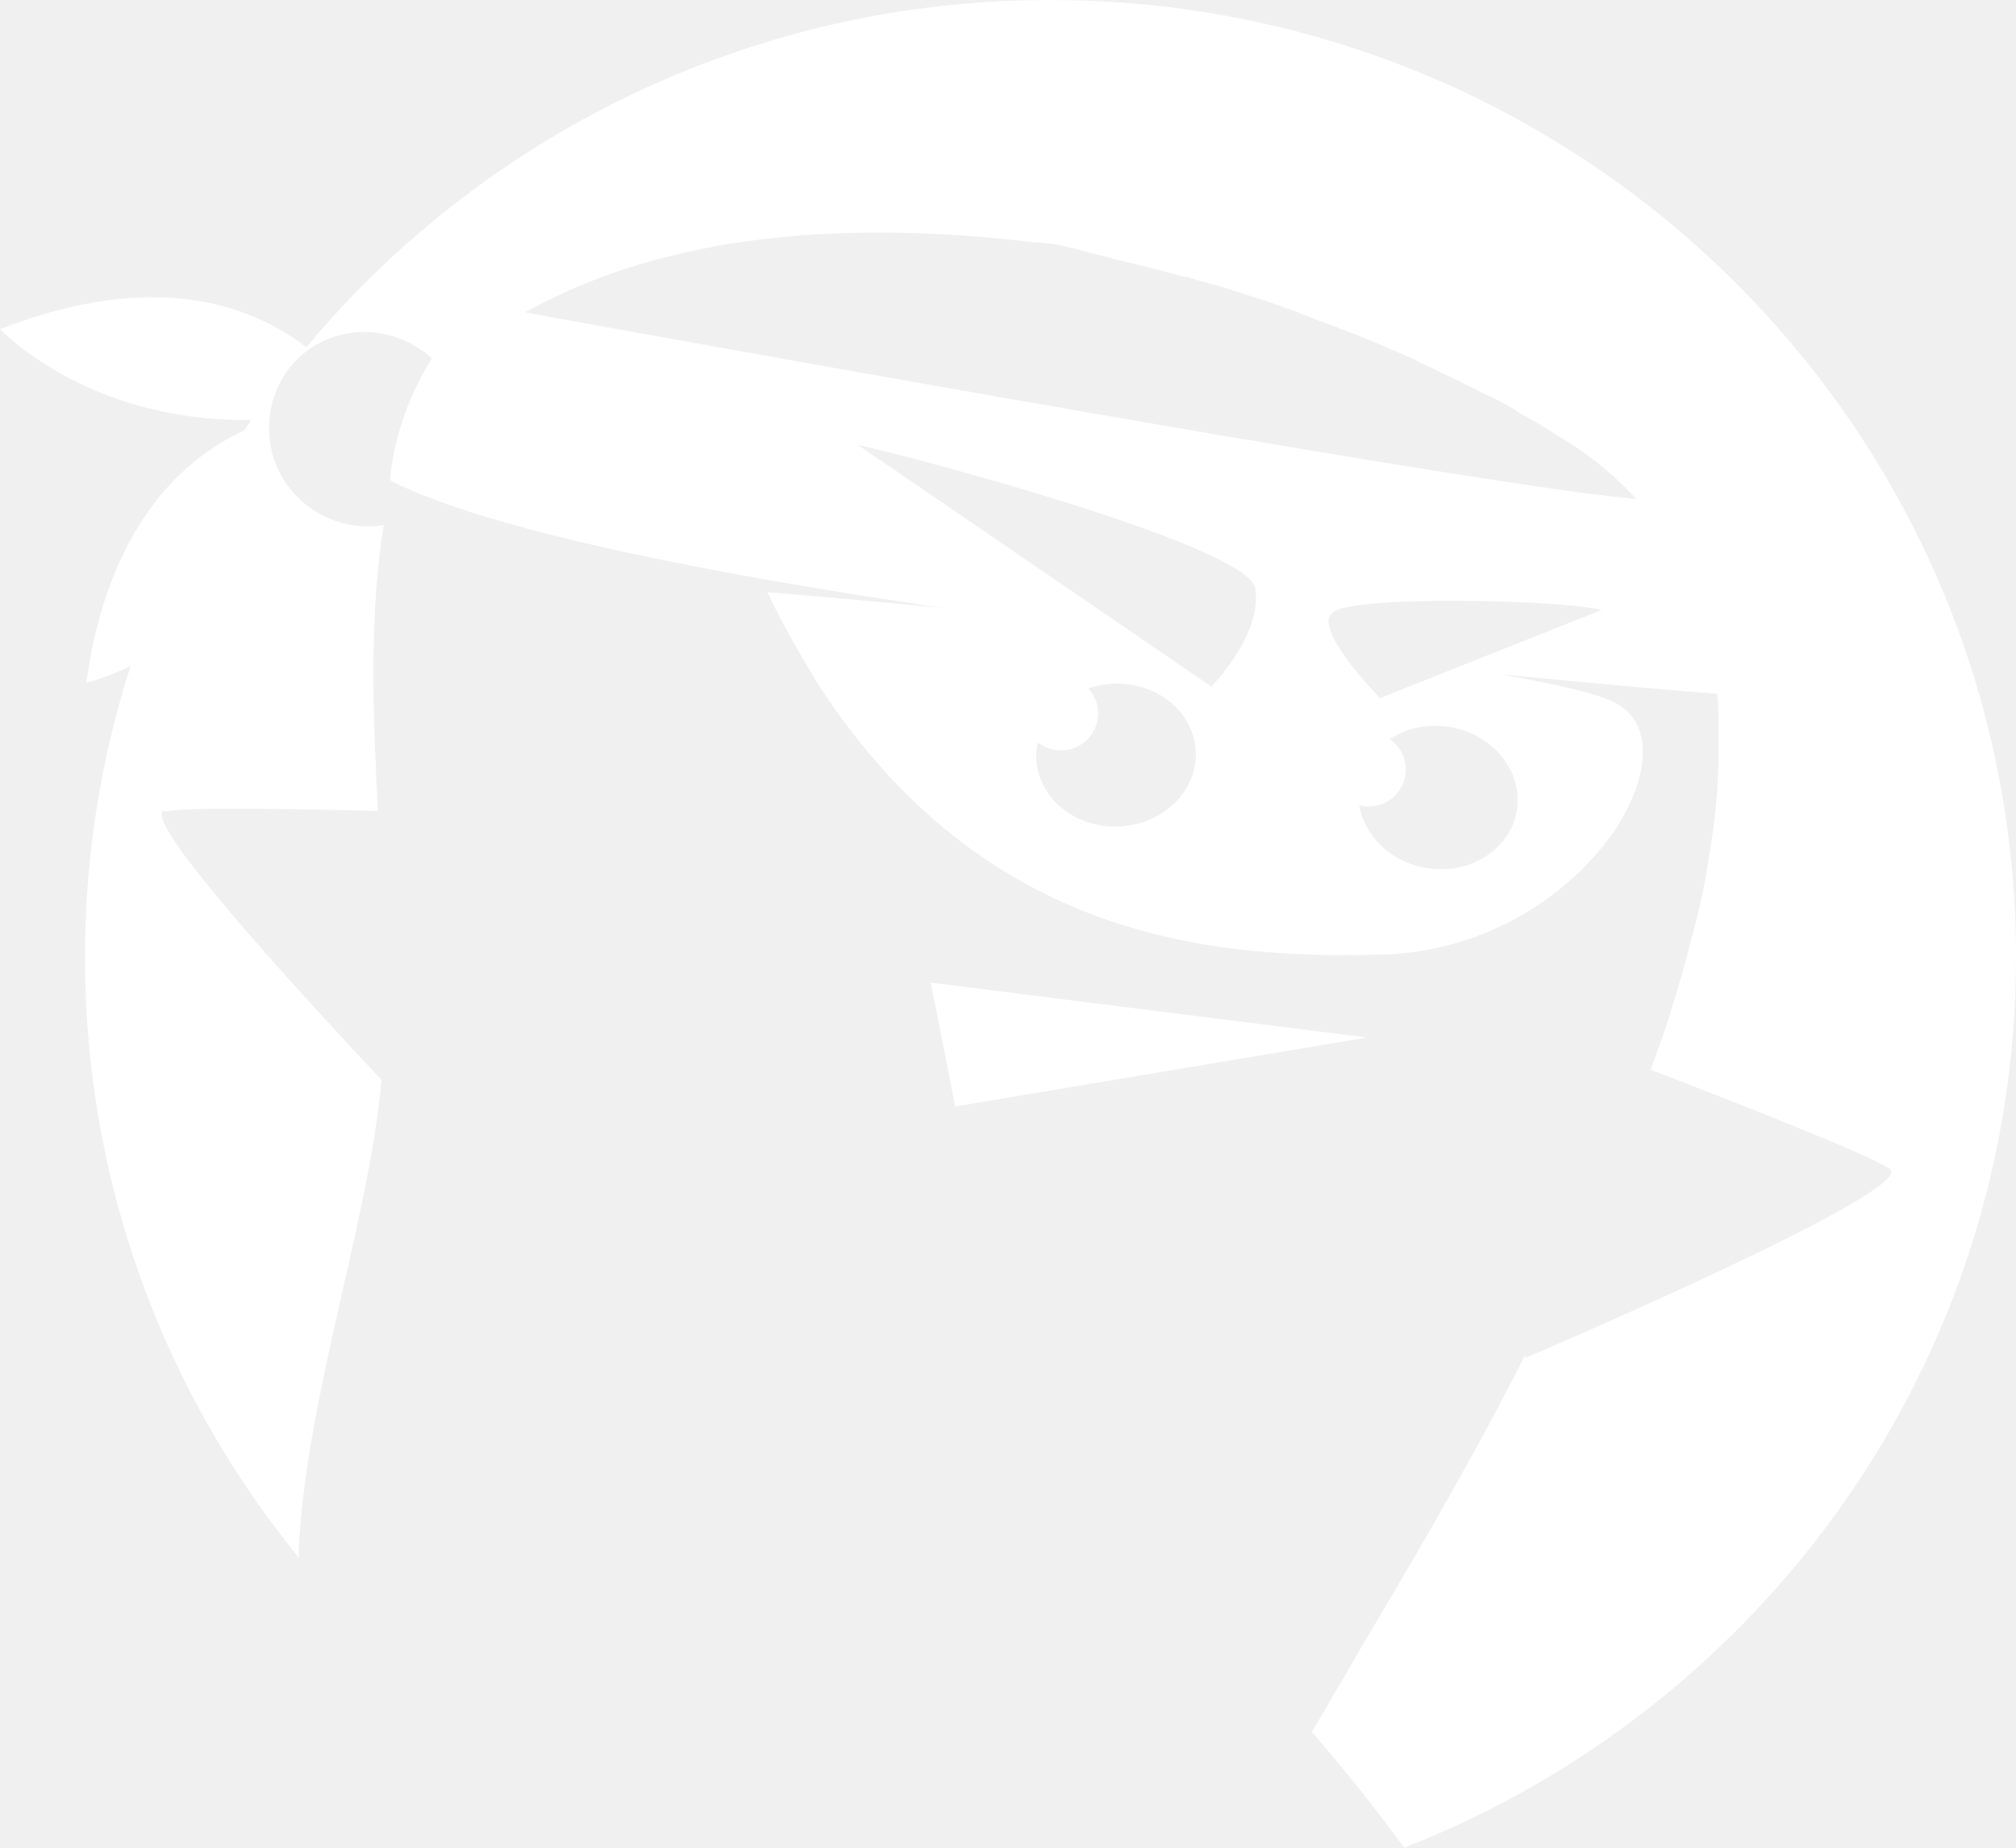
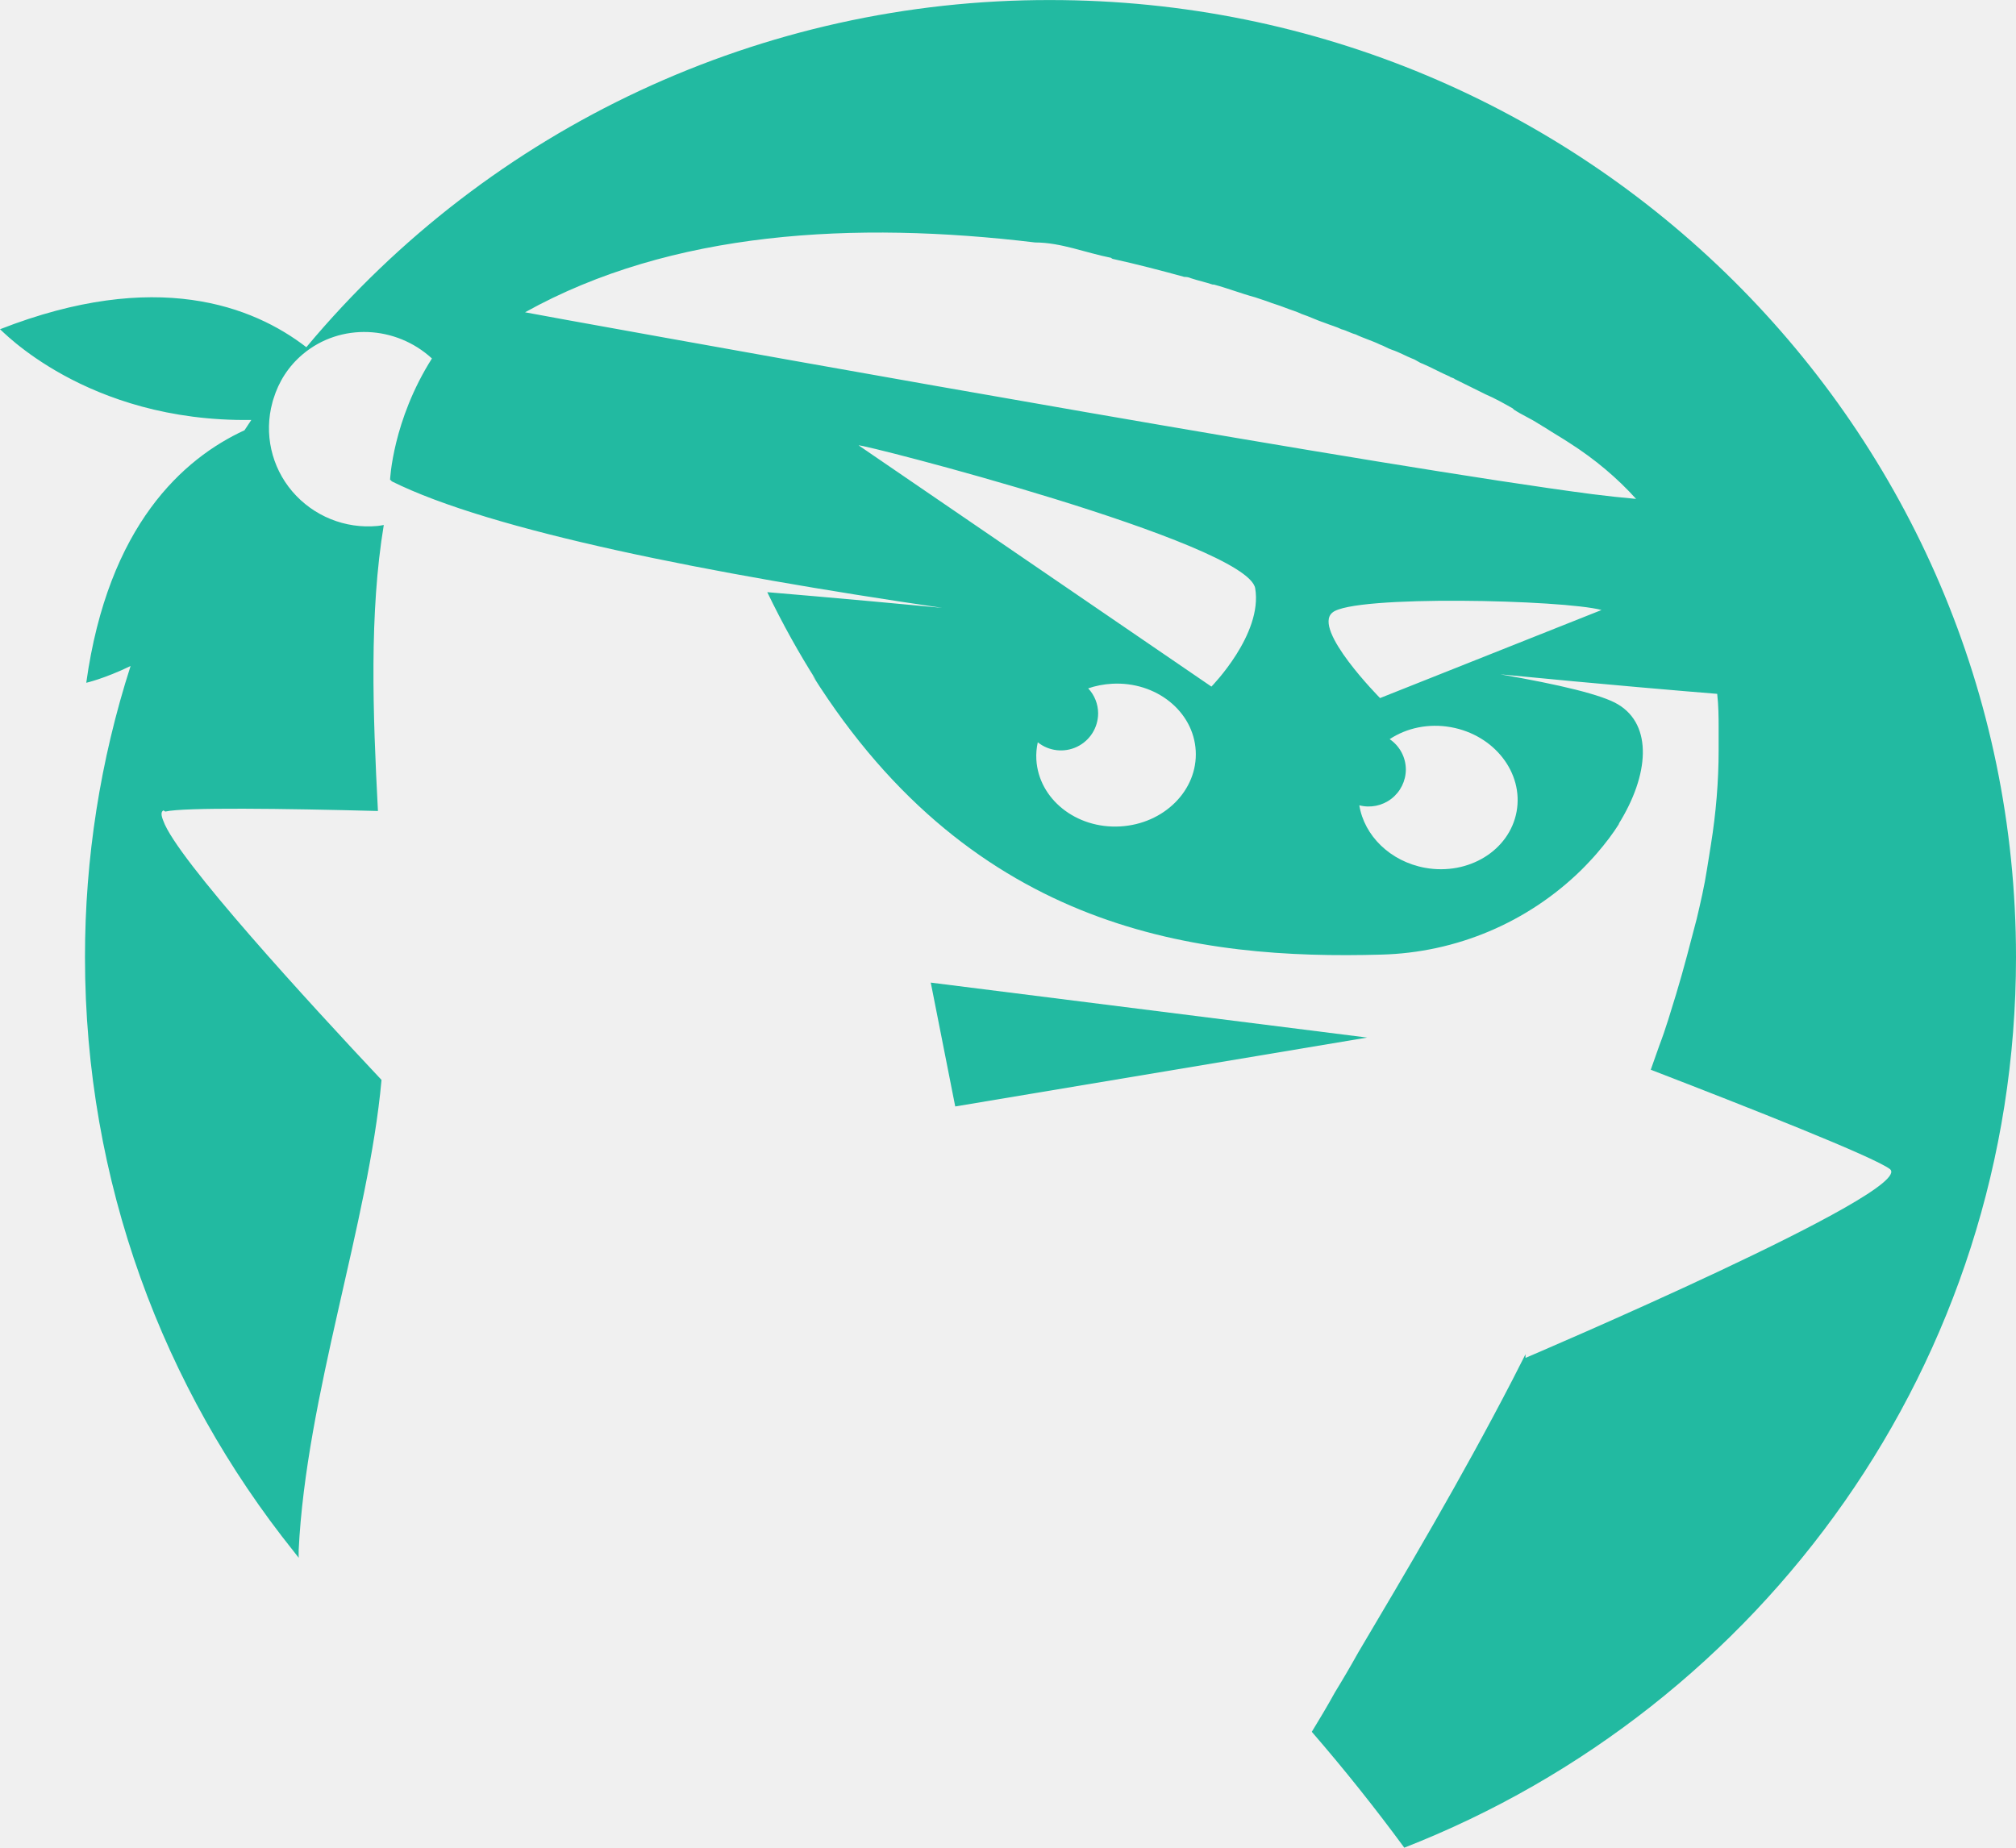
- <svg xmlns="http://www.w3.org/2000/svg" viewBox="0 0 41.11 37.682" background-color="#22baa1ff" fill="#fff">
-   <path d="M32.475 10.079c-4.198-.546-16.325-2.722-20.931-3.556l-.837-.154c2.988-1.664 6.721-1.866 10.4-1.424.525 0 1.024.209 1.549.313 0 0 .026.026.052.026.473.104.972.234 1.444.364a.29.29 0 0 1 .132.026c.157.052.288.078.446.13h.026c.289.078.551.182.84.26l.236.079c.132.052.237.078.368.13.131.052.236.078.341.13.158.052.315.13.473.182.131.052.236.078.341.13.105.026.184.078.289.105.157.077.341.13.499.208.078.026.157.078.236.104.157.052.289.13.42.182.079.026.131.078.21.104.184.078.367.182.551.26.026.026.079.026.105.053.158.077.315.155.473.234l.157.078c.184.078.368.182.552.286l.026.026c.157.104.341.182.499.286.052.026.078.052.13.078.158.104.342.209.5.313.528.337.979.72 1.361 1.143a24.485 24.485 0 0 1-.888-.096zm-4.333 4.158s-1.391-1.405-.971-1.744c.42-.364 4.725-.26 5.487-.052zm2.784 2.317c-.146.792-.98 1.304-1.865 1.145-.715-.13-1.243-.659-1.342-1.275a.758.758 0 0 0 .949-.729.752.752 0 0 0-.33-.62c.343-.227.79-.327 1.25-.244.884.16 1.483.93 1.338 1.723zm-8.736-2.515c.152-.052.316-.085.487-.094.898-.05 1.661.562 1.706 1.366.045.804-.646 1.495-1.544 1.544-.897.05-1.661-.562-1.706-1.366-.007-.12.005-.237.029-.35a.758.758 0 0 0 1.231-.59.746.746 0 0 0-.203-.51zm-4.68-4.955c0-.052 7.928 1.978 8.086 2.915.157.937-.893 2.004-.893 2.004zM6.09 31.624c.152-3.155 1.427-6.687 1.69-9.599-1.456-1.55-4.179-4.512-4.45-5.285-.047-.114-.05-.188.004-.212l.036.024c.38-.09 2.419-.062 4.337-.012-.105-2-.178-4.037.119-5.833-.043.006-.085.017-.129.02a2.034 2.034 0 0 1-1.738-.706 1.988 1.988 0 0 1-.404-1.813l.007-.028c.004-.016.01-.032.015-.047.105-.345.304-.663.6-.911.766-.642 1.895-.587 2.631.089-.804 1.268-.854 2.476-.854 2.476l.027.013v.013c2.034 1.014 6.494 1.889 11.231 2.584-2.091-.198-3.566-.32-3.566-.32.316.655.65 1.252.997 1.798a5.485 5.485 0 0 1-.078-.106c3.307 5.258 7.902 5.804 11.603 5.7a6.044 6.044 0 0 0 4.072-1.72l.007-.007a5.49 5.49 0 0 0 .172-.178l.083-.09c.02-.021.038-.043.057-.065.177-.204.335-.412.465-.62l-.022.024c.633-1.012.698-2.023-.004-2.445-.319-.197-1.199-.406-2.402-.615 2.184.213 3.812.349 4.421.398.027.235.029.477.029.685v.469c0 .625-.053 1.275-.158 1.926-.026.156-.052.338-.079.494-.052.339-.13.677-.21 1.015-.13.495-.262 1.015-.42 1.536-.105.339-.21.703-.34 1.041l-.177.5c2.004.773 4.547 1.777 4.875 2.025.578.442-7.429 3.852-7.429 3.852v-.075c-.087.173-.175.347-.263.517-1.05 2.03-2.178 3.93-3.15 5.57a22.15 22.15 0 0 1-.472.807c-.158.287-.315.547-.473.807a37.806 37.806 0 0 1 1.886 2.363C35.94 34.83 41.11 27.776 41.11 19.521c0-10.78-8.815-19.52-19.689-19.52A19.714 19.714 0 0 0 6.247 7.081C5.16 6.242 3.181 5.47 0 6.715c0-.021 1.74 1.897 5.125 1.85-.047.069-.092.14-.139.21-1.245.574-2.78 1.933-3.227 5.15 0 0 .364-.081.904-.342a19.357 19.357 0 0 0-.93 5.938c0 4.581 1.592 8.793 4.259 12.123.013.017.084.11.099.127 0 0-.003-.11 0-.147z" />
-   <path d="m18.98 20.04.499 2.526 8.4-1.405z" />
+ <svg xmlns="http://www.w3.org/2000/svg" viewBox="0 0 41.11 37.682">
+   <path d="M32.475 10.079c-4.198-.546-16.325-2.722-20.931-3.556l-.837-.154c2.988-1.664 6.721-1.866 10.4-1.424.525 0 1.024.209 1.549.313 0 0 .026.026.052.026.473.104.972.234 1.444.364a.29.29 0 0 1 .132.026c.157.052.288.078.446.13h.026c.289.078.551.182.84.26l.236.079c.132.052.237.078.368.13.131.052.236.078.341.13.158.052.315.13.473.182.131.052.236.078.341.13.105.026.184.078.289.105.157.077.341.13.499.208.078.026.157.078.236.104.157.052.289.13.42.182.079.026.131.078.21.104.184.078.367.182.551.26.026.026.079.026.105.053.158.077.315.155.473.234l.157.078c.184.078.368.182.552.286l.026.026c.157.104.341.182.499.286.052.026.078.052.13.078.158.104.342.209.5.313.528.337.979.72 1.361 1.143a24.485 24.485 0 0 1-.888-.096zm-4.333 4.158s-1.391-1.405-.971-1.744c.42-.364 4.725-.26 5.487-.052zm2.784 2.317c-.146.792-.98 1.304-1.865 1.145-.715-.13-1.243-.659-1.342-1.275a.758.758 0 0 0 .949-.729.752.752 0 0 0-.33-.62c.343-.227.79-.327 1.25-.244.884.16 1.483.93 1.338 1.723zm-8.736-2.515c.152-.052.316-.085.487-.094.898-.05 1.661.562 1.706 1.366.045.804-.646 1.495-1.544 1.544-.897.05-1.661-.562-1.706-1.366-.007-.12.005-.237.029-.35a.758.758 0 0 0 1.231-.59.746.746 0 0 0-.203-.51zm-4.68-4.955c0-.052 7.928 1.978 8.086 2.915.157.937-.893 2.004-.893 2.004zM6.09 31.624c.152-3.155 1.427-6.687 1.69-9.599-1.456-1.55-4.179-4.512-4.45-5.285-.047-.114-.05-.188.004-.212l.036.024c.38-.09 2.419-.062 4.337-.012-.105-2-.178-4.037.119-5.833-.043.006-.085.017-.129.02a2.034 2.034 0 0 1-1.738-.706 1.988 1.988 0 0 1-.404-1.813l.007-.028c.004-.016.01-.032.015-.047.105-.345.304-.663.6-.911.766-.642 1.895-.587 2.631.089-.804 1.268-.854 2.476-.854 2.476l.027.013v.013c2.034 1.014 6.494 1.889 11.231 2.584-2.091-.198-3.566-.32-3.566-.32.316.655.65 1.252.997 1.798a5.485 5.485 0 0 1-.078-.106c3.307 5.258 7.902 5.804 11.603 5.7a6.044 6.044 0 0 0 4.072-1.72l.007-.007a5.49 5.49 0 0 0 .172-.178l.083-.09c.02-.021.038-.043.057-.065.177-.204.335-.412.465-.62l-.022.024c.633-1.012.698-2.023-.004-2.445-.319-.197-1.199-.406-2.402-.615 2.184.213 3.812.349 4.421.398.027.235.029.477.029.685v.469c0 .625-.053 1.275-.158 1.926-.026.156-.052.338-.079.494-.052.339-.13.677-.21 1.015-.13.495-.262 1.015-.42 1.536-.105.339-.21.703-.34 1.041l-.177.5c2.004.773 4.547 1.777 4.875 2.025.578.442-7.429 3.852-7.429 3.852v-.075c-.087.173-.175.347-.263.517-1.05 2.03-2.178 3.93-3.15 5.57a22.15 22.15 0 0 1-.472.807c-.158.287-.315.547-.473.807a37.806 37.806 0 0 1 1.886 2.363C35.94 34.83 41.11 27.776 41.11 19.521c0-10.78-8.815-19.52-19.689-19.52A19.714 19.714 0 0 0 6.247 7.081C5.16 6.242 3.181 5.47 0 6.715c0-.021 1.74 1.897 5.125 1.85-.047.069-.092.14-.139.21-1.245.574-2.78 1.933-3.227 5.15 0 0 .364-.081.904-.342a19.357 19.357 0 0 0-.93 5.938c0 4.581 1.592 8.793 4.259 12.123.013.017.084.11.099.127 0 0-.003-.11 0-.147z" fill="#22baa1" />
+   <path d="m18.98 20.04.499 2.526 8.4-1.405z" fill="#22baa1" />
</svg>
